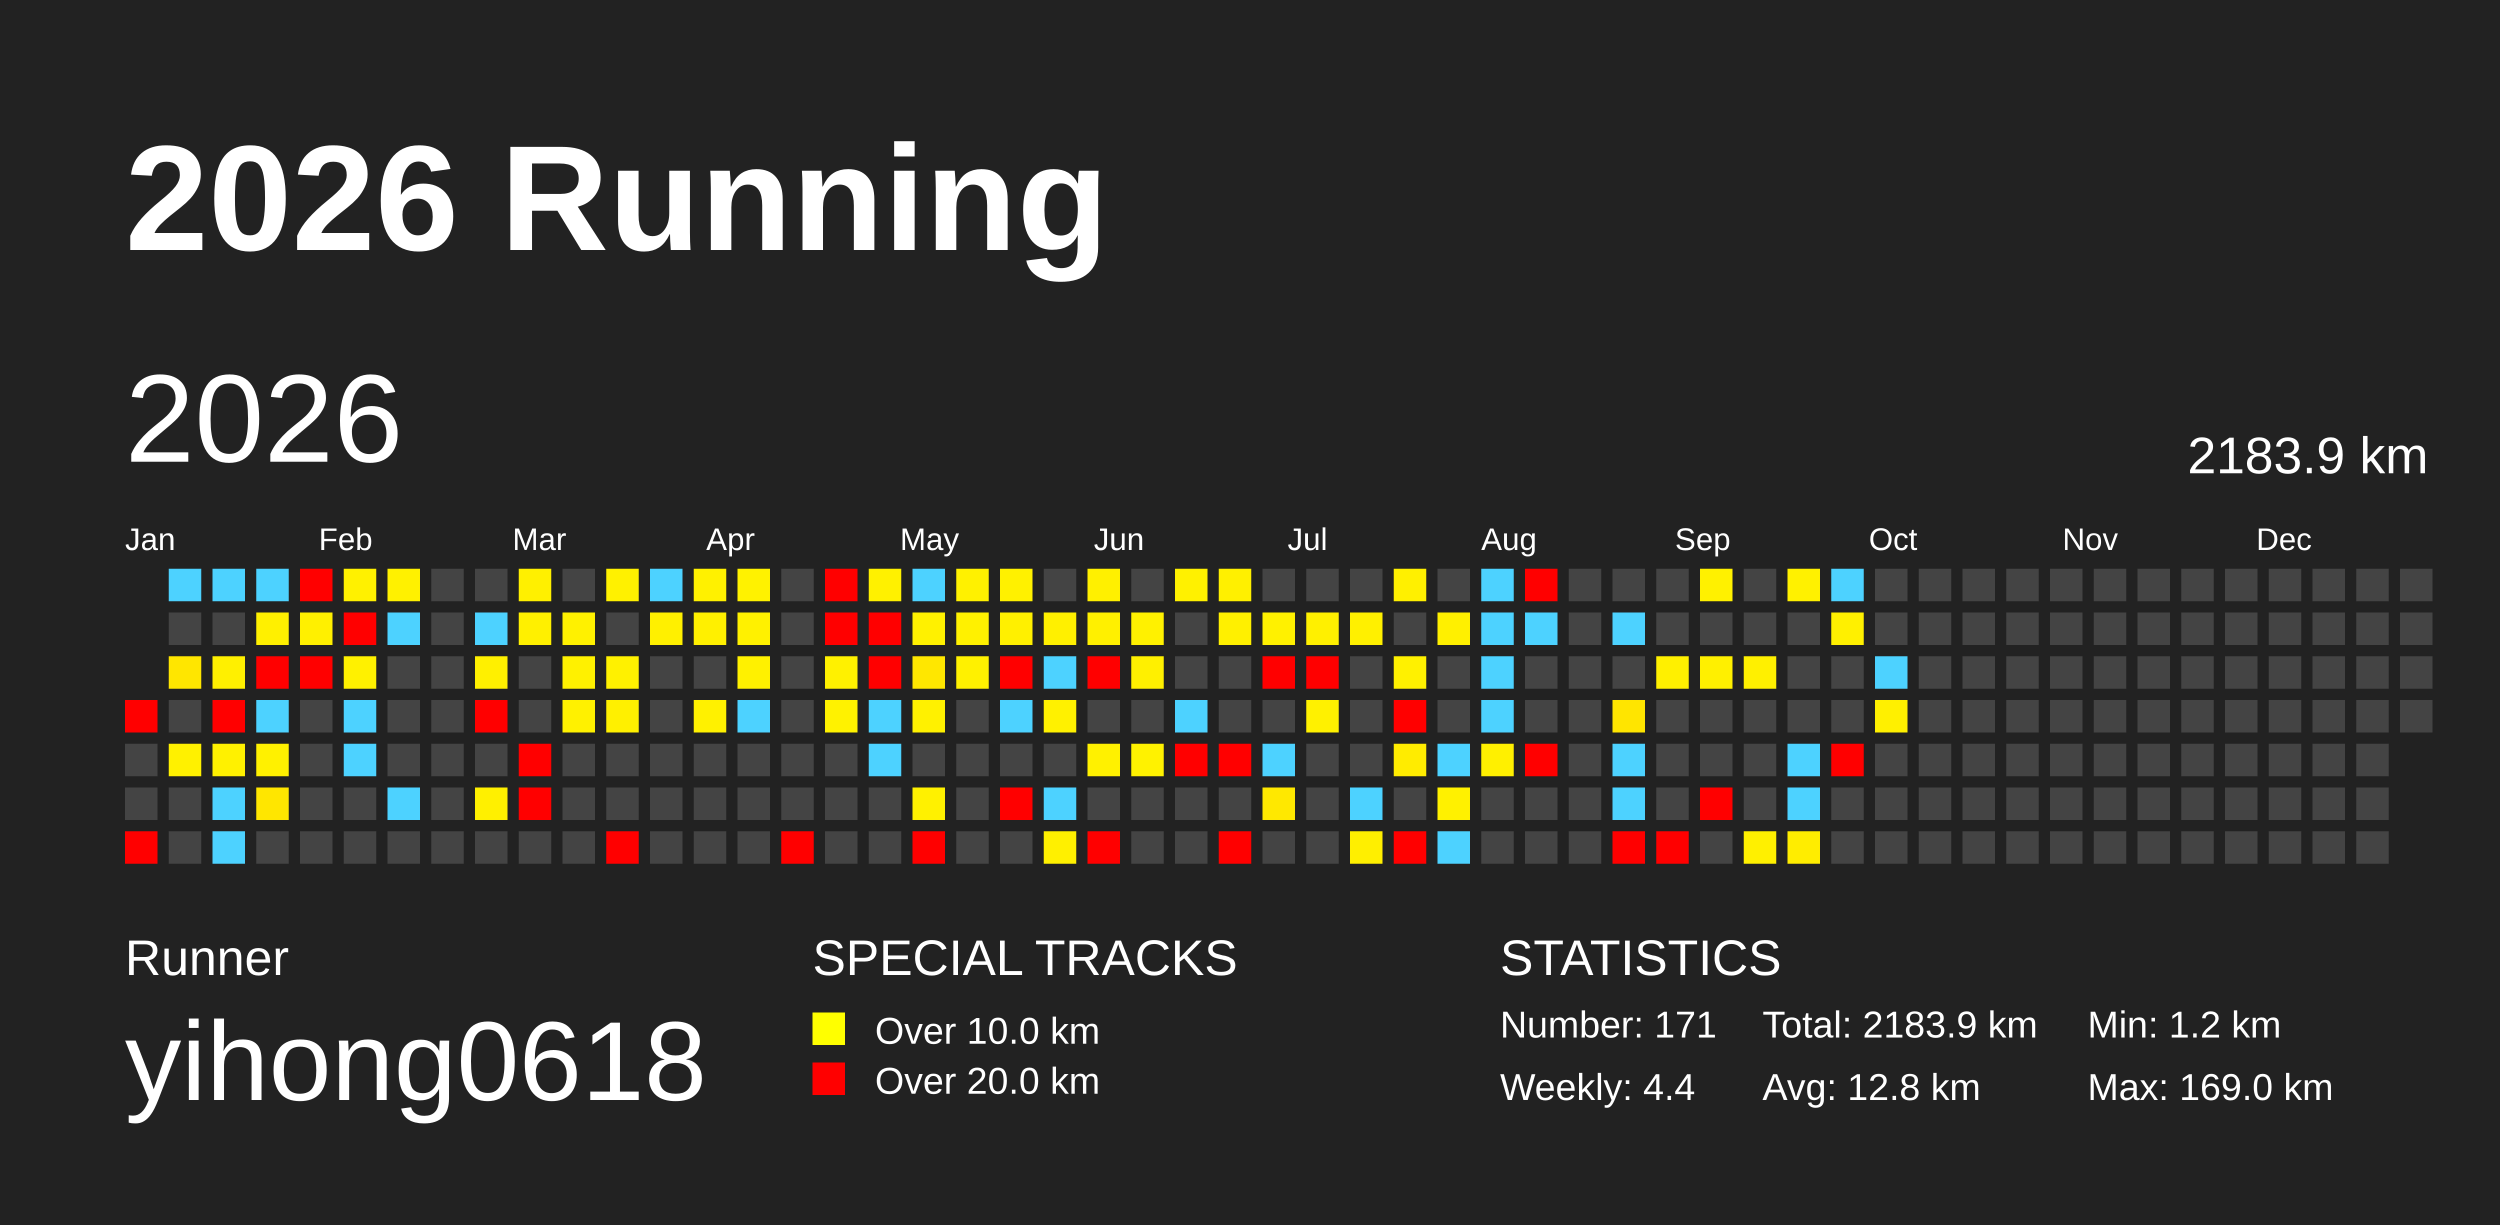
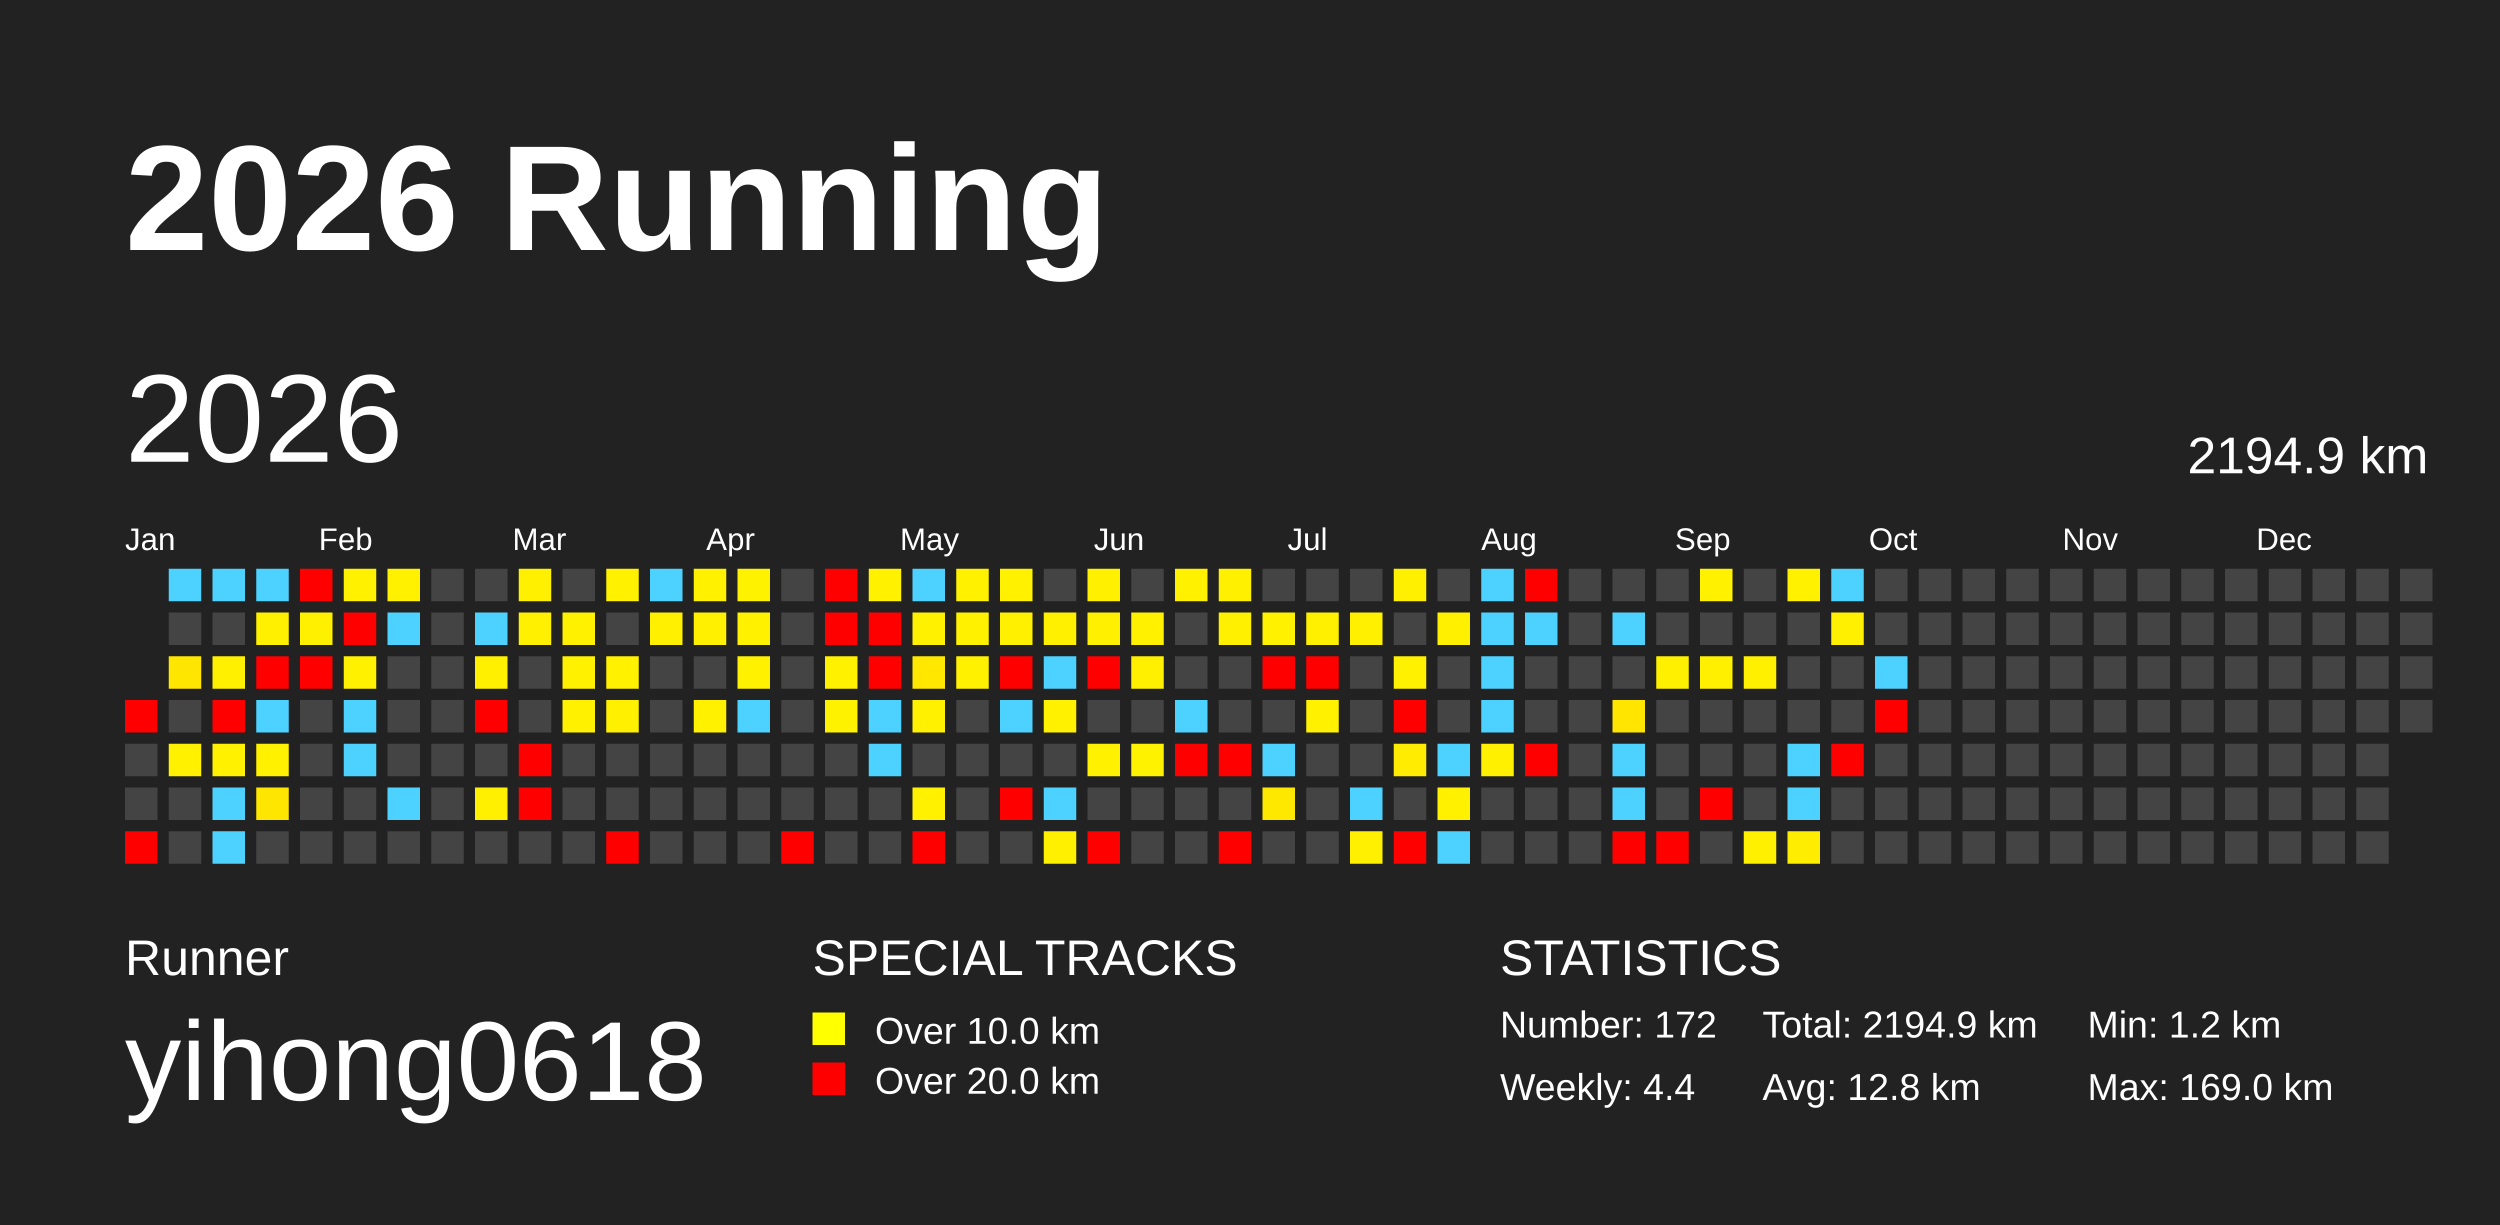
<svg xmlns="http://www.w3.org/2000/svg" baseProfile="full" height="98mm" version="1.1" viewBox="0,0,200,98" width="200mm">
  <defs />
  <rect fill="#222222" height="98" width="200" x="0" y="0" />
  <text fill="#FFFFFF" style="font-size:12px; font-family:Arial; font-weight:bold;" x="10" y="20">2026 Running</text>
  <text fill="#FFFFFF" style="font-size:4px; font-family:Arial" x="10" y="78">Runner</text>
  <text fill="#FFFFFF" style="font-size:9px; font-family:Arial" x="10" y="88">yihong0618</text>
  <text fill="#FFFFFF" style="font-size:4px; font-family:Arial" x="65" y="78">SPECIAL TRACKS</text>
  <rect fill="yellow" height="2.6" width="2.6" x="65" y="81" />
  <text fill="#FFFFFF" style="font-size:3px; font-family:Arial" x="70" y="83.5">Over 10.0 km</text>
  <rect fill="red" height="2.6" width="2.6" x="65" y="85" />
  <text fill="#FFFFFF" style="font-size:3px; font-family:Arial" x="70" y="87.5">Over 20.0 km</text>
  <text fill="#FFFFFF" style="font-size:4px; font-family:Arial" x="120" y="78">STATISTICS</text>
-   <text fill="#FFFFFF" style="font-size:3px; font-family:Arial" x="120" y="83">Number: 171</text>
+   <text fill="#FFFFFF" style="font-size:3px; font-family:Arial" x="120" y="83">Number: 172</text>
  <text fill="#FFFFFF" style="font-size:3px; font-family:Arial" x="120" y="88">Weekly: 4.4</text>
-   <text fill="#FFFFFF" style="font-size:3px; font-family:Arial" x="141" y="83">Total: 2183.9 km</text>
+   <text fill="#FFFFFF" style="font-size:3px; font-family:Arial" x="141" y="83">Total: 2194.9 km</text>
  <text fill="#FFFFFF" style="font-size:3px; font-family:Arial" x="141" y="88">Avg: 12.8 km</text>
  <text fill="#FFFFFF" style="font-size:3px; font-family:Arial" x="167" y="83">Min: 1.2 km</text>
  <text fill="#FFFFFF" style="font-size:3px; font-family:Arial" x="167" y="88">Max: 169.0 km</text>
  <text dominant-baseline="hanging" fill="#FFFFFF" style="font-size:10.0px; font-family:Arial;" x="10" y="30">2026</text>
-   <text dominant-baseline="hanging" fill="#FFFFFF" style="font-size:4.125px; font-family:Arial;" x="175" y="35">2183.9 km</text>
+   <text dominant-baseline="hanging" fill="#FFFFFF" style="font-size:4.125px; font-family:Arial;" x="175" y="35">2194.9 km</text>
  <text fill="#FFFFFF" style="font-size:2.5px; font-family:Arial" x="10.0" y="44">Jan</text>
  <text fill="#FFFFFF" style="font-size:2.5px; font-family:Arial" x="25.5" y="44">Feb</text>
  <text fill="#FFFFFF" style="font-size:2.5px; font-family:Arial" x="41.0" y="44">Mar</text>
  <text fill="#FFFFFF" style="font-size:2.5px; font-family:Arial" x="56.5" y="44">Apr</text>
  <text fill="#FFFFFF" style="font-size:2.5px; font-family:Arial" x="72.0" y="44">May</text>
  <text fill="#FFFFFF" style="font-size:2.5px; font-family:Arial" x="87.5" y="44">Jun</text>
  <text fill="#FFFFFF" style="font-size:2.5px; font-family:Arial" x="103.0" y="44">Jul</text>
  <text fill="#FFFFFF" style="font-size:2.5px; font-family:Arial" x="118.5" y="44">Aug</text>
  <text fill="#FFFFFF" style="font-size:2.5px; font-family:Arial" x="134.0" y="44">Sep</text>
  <text fill="#FFFFFF" style="font-size:2.5px; font-family:Arial" x="149.5" y="44">Oct</text>
  <text fill="#FFFFFF" style="font-size:2.5px; font-family:Arial" x="165.0" y="44">Nov</text>
  <text fill="#FFFFFF" style="font-size:2.5px; font-family:Arial" x="180.5" y="44">Dec</text>
  <rect fill="red" height="2.6" width="2.6" x="10.0" y="56.0" />
  <rect fill="#444444" height="2.6" width="2.6" x="10.0" y="59.5" />
  <rect fill="#444444" height="2.6" width="2.6" x="10.0" y="63.0" />
  <rect fill="red" height="2.6" width="2.6" x="10.0" y="66.5" />
  <rect fill="#4dd2ff" height="2.6" width="2.6" x="13.5" y="45.5" />
  <rect fill="#444444" height="2.6" width="2.6" x="13.5" y="49.0" />
  <rect fill="#ffe600" height="2.6" width="2.6" x="13.5" y="52.5" />
  <rect fill="#444444" height="2.6" width="2.6" x="13.5" y="56.0" />
  <rect fill="#fff100" height="2.6" width="2.6" x="13.5" y="59.5" />
  <rect fill="#444444" height="2.6" width="2.6" x="13.5" y="63.0" />
  <rect fill="#444444" height="2.6" width="2.6" x="13.5" y="66.5" />
  <rect fill="#4dd2ff" height="2.6" width="2.6" x="17.0" y="45.5" />
  <rect fill="#444444" height="2.6" width="2.6" x="17.0" y="49.0" />
  <rect fill="#fff000" height="2.6" width="2.6" x="17.0" y="52.5" />
  <rect fill="red" height="2.6" width="2.6" x="17.0" y="56.0" />
  <rect fill="#fff100" height="2.6" width="2.6" x="17.0" y="59.5" />
  <rect fill="#4dd2ff" height="2.6" width="2.6" x="17.0" y="63.0" />
  <rect fill="#4dd2ff" height="2.6" width="2.6" x="17.0" y="66.5" />
  <rect fill="#4dd2ff" height="2.6" width="2.6" x="20.5" y="45.5" />
  <rect fill="#fff000" height="2.6" width="2.6" x="20.5" y="49.0" />
  <rect fill="red" height="2.6" width="2.6" x="20.5" y="52.5" />
  <rect fill="#4dd2ff" height="2.6" width="2.6" x="20.5" y="56.0" />
  <rect fill="#fff100" height="2.6" width="2.6" x="20.5" y="59.5" />
  <rect fill="#ffe600" height="2.6" width="2.6" x="20.5" y="63.0" />
  <rect fill="#444444" height="2.6" width="2.6" x="20.5" y="66.5" />
  <rect fill="red" height="2.6" width="2.6" x="24.0" y="45.5" />
  <rect fill="#fff000" height="2.6" width="2.6" x="24.0" y="49.0" />
  <rect fill="red" height="2.6" width="2.6" x="24.0" y="52.5" />
  <rect fill="#444444" height="2.6" width="2.6" x="24.0" y="56.0" />
  <rect fill="#444444" height="2.6" width="2.6" x="24.0" y="59.5" />
  <rect fill="#444444" height="2.6" width="2.6" x="24.0" y="63.0" />
  <rect fill="#444444" height="2.6" width="2.6" x="24.0" y="66.5" />
  <rect fill="#fff100" height="2.6" width="2.6" x="27.5" y="45.5" />
  <rect fill="red" height="2.6" width="2.6" x="27.5" y="49.0" />
  <rect fill="#fff100" height="2.6" width="2.6" x="27.5" y="52.5" />
  <rect fill="#4dd2ff" height="2.6" width="2.6" x="27.5" y="56.0" />
  <rect fill="#4dd2ff" height="2.6" width="2.6" x="27.5" y="59.5" />
  <rect fill="#444444" height="2.6" width="2.6" x="27.5" y="63.0" />
  <rect fill="#444444" height="2.6" width="2.6" x="27.5" y="66.5" />
  <rect fill="#fff100" height="2.6" width="2.6" x="31.0" y="45.5" />
  <rect fill="#4dd2ff" height="2.6" width="2.6" x="31.0" y="49.0" />
  <rect fill="#444444" height="2.6" width="2.6" x="31.0" y="52.5" />
  <rect fill="#444444" height="2.6" width="2.6" x="31.0" y="56.0" />
  <rect fill="#444444" height="2.6" width="2.6" x="31.0" y="59.5" />
  <rect fill="#4dd2ff" height="2.6" width="2.6" x="31.0" y="63.0" />
  <rect fill="#444444" height="2.6" width="2.6" x="31.0" y="66.5" />
  <rect fill="#444444" height="2.6" width="2.6" x="34.5" y="45.5" />
  <rect fill="#444444" height="2.6" width="2.6" x="34.5" y="49.0" />
  <rect fill="#444444" height="2.6" width="2.6" x="34.5" y="52.5" />
  <rect fill="#444444" height="2.6" width="2.6" x="34.5" y="56.0" />
  <rect fill="#444444" height="2.6" width="2.6" x="34.5" y="59.5" />
  <rect fill="#444444" height="2.6" width="2.6" x="34.5" y="63.0" />
  <rect fill="#444444" height="2.6" width="2.6" x="34.5" y="66.5" />
  <rect fill="#444444" height="2.6" width="2.6" x="38.0" y="45.5" />
  <rect fill="#4dd2ff" height="2.6" width="2.6" x="38.0" y="49.0" />
  <rect fill="#fff000" height="2.6" width="2.6" x="38.0" y="52.5" />
  <rect fill="red" height="2.6" width="2.6" x="38.0" y="56.0" />
  <rect fill="#444444" height="2.6" width="2.6" x="38.0" y="59.5" />
  <rect fill="#fff000" height="2.6" width="2.6" x="38.0" y="63.0" />
  <rect fill="#444444" height="2.6" width="2.6" x="38.0" y="66.5" />
  <rect fill="#fff000" height="2.6" width="2.6" x="41.5" y="45.5" />
  <rect fill="#fff000" height="2.6" width="2.6" x="41.5" y="49.0" />
  <rect fill="#444444" height="2.6" width="2.6" x="41.5" y="52.5" />
  <rect fill="#444444" height="2.6" width="2.6" x="41.5" y="56.0" />
  <rect fill="red" height="2.6" width="2.6" x="41.5" y="59.5" />
  <rect fill="red" height="2.6" width="2.6" x="41.5" y="63.0" />
  <rect fill="#444444" height="2.6" width="2.6" x="41.5" y="66.5" />
  <rect fill="#444444" height="2.6" width="2.6" x="45.0" y="45.5" />
  <rect fill="#fff100" height="2.6" width="2.6" x="45.0" y="49.0" />
  <rect fill="#fff100" height="2.6" width="2.6" x="45.0" y="52.5" />
  <rect fill="#fff100" height="2.6" width="2.6" x="45.0" y="56.0" />
  <rect fill="#444444" height="2.6" width="2.6" x="45.0" y="59.5" />
  <rect fill="#444444" height="2.6" width="2.6" x="45.0" y="63.0" />
  <rect fill="#444444" height="2.6" width="2.6" x="45.0" y="66.5" />
  <rect fill="#fff100" height="2.6" width="2.6" x="48.5" y="45.5" />
  <rect fill="#444444" height="2.6" width="2.6" x="48.5" y="49.0" />
  <rect fill="#fff100" height="2.6" width="2.6" x="48.5" y="52.5" />
  <rect fill="#fff000" height="2.6" width="2.6" x="48.5" y="56.0" />
  <rect fill="#444444" height="2.6" width="2.6" x="48.5" y="59.5" />
  <rect fill="#444444" height="2.6" width="2.6" x="48.5" y="63.0" />
  <rect fill="red" height="2.6" width="2.6" x="48.5" y="66.5" />
  <rect fill="#4dd2ff" height="2.6" width="2.6" x="52.0" y="45.5" />
  <rect fill="#fff000" height="2.6" width="2.6" x="52.0" y="49.0" />
  <rect fill="#444444" height="2.6" width="2.6" x="52.0" y="52.5" />
  <rect fill="#444444" height="2.6" width="2.6" x="52.0" y="56.0" />
  <rect fill="#444444" height="2.6" width="2.6" x="52.0" y="59.5" />
  <rect fill="#444444" height="2.6" width="2.6" x="52.0" y="63.0" />
  <rect fill="#444444" height="2.6" width="2.6" x="52.0" y="66.5" />
  <rect fill="#fff100" height="2.6" width="2.6" x="55.5" y="45.5" />
  <rect fill="#fff000" height="2.6" width="2.6" x="55.5" y="49.0" />
  <rect fill="#444444" height="2.6" width="2.6" x="55.5" y="52.5" />
  <rect fill="#fff100" height="2.6" width="2.6" x="55.5" y="56.0" />
  <rect fill="#444444" height="2.6" width="2.6" x="55.5" y="59.5" />
  <rect fill="#444444" height="2.6" width="2.6" x="55.5" y="63.0" />
  <rect fill="#444444" height="2.6" width="2.6" x="55.5" y="66.5" />
  <rect fill="#fff200" height="2.6" width="2.6" x="59.0" y="45.5" />
  <rect fill="#fff100" height="2.6" width="2.6" x="59.0" y="49.0" />
  <rect fill="#fff100" height="2.6" width="2.6" x="59.0" y="52.5" />
  <rect fill="#4dd2ff" height="2.6" width="2.6" x="59.0" y="56.0" />
  <rect fill="#444444" height="2.6" width="2.6" x="59.0" y="59.5" />
  <rect fill="#444444" height="2.6" width="2.6" x="59.0" y="63.0" />
  <rect fill="#444444" height="2.6" width="2.6" x="59.0" y="66.5" />
  <rect fill="#444444" height="2.6" width="2.6" x="62.5" y="45.5" />
  <rect fill="#444444" height="2.6" width="2.6" x="62.5" y="49.0" />
  <rect fill="#444444" height="2.6" width="2.6" x="62.5" y="52.5" />
  <rect fill="#444444" height="2.6" width="2.6" x="62.5" y="56.0" />
  <rect fill="#444444" height="2.6" width="2.6" x="62.5" y="59.5" />
  <rect fill="#444444" height="2.6" width="2.6" x="62.5" y="63.0" />
  <rect fill="red" height="2.6" width="2.6" x="62.5" y="66.5" />
  <rect fill="red" height="2.6" width="2.6" x="66.0" y="45.5" />
  <rect fill="red" height="2.6" width="2.6" x="66.0" y="49.0" />
  <rect fill="#fff100" height="2.6" width="2.6" x="66.0" y="52.5" />
  <rect fill="#fff200" height="2.6" width="2.6" x="66.0" y="56.0" />
  <rect fill="#444444" height="2.6" width="2.6" x="66.0" y="59.5" />
  <rect fill="#444444" height="2.6" width="2.6" x="66.0" y="63.0" />
  <rect fill="#444444" height="2.6" width="2.6" x="66.0" y="66.5" />
  <rect fill="#fff100" height="2.6" width="2.6" x="69.5" y="45.5" />
  <rect fill="red" height="2.6" width="2.6" x="69.5" y="49.0" />
  <rect fill="red" height="2.6" width="2.6" x="69.5" y="52.5" />
  <rect fill="#4dd2ff" height="2.6" width="2.6" x="69.5" y="56.0" />
  <rect fill="#4dd2ff" height="2.6" width="2.6" x="69.5" y="59.5" />
  <rect fill="#444444" height="2.6" width="2.6" x="69.5" y="63.0" />
  <rect fill="#444444" height="2.6" width="2.6" x="69.5" y="66.5" />
  <rect fill="#4dd2ff" height="2.6" width="2.6" x="73.0" y="45.5" />
  <rect fill="#fff100" height="2.6" width="2.6" x="73.0" y="49.0" />
  <rect fill="#ffe700" height="2.6" width="2.6" x="73.0" y="52.5" />
  <rect fill="#fff100" height="2.6" width="2.6" x="73.0" y="56.0" />
  <rect fill="#444444" height="2.6" width="2.6" x="73.0" y="59.5" />
  <rect fill="#fff100" height="2.6" width="2.6" x="73.0" y="63.0" />
  <rect fill="red" height="2.6" width="2.6" x="73.0" y="66.5" />
  <rect fill="#fff100" height="2.6" width="2.6" x="76.5" y="45.5" />
  <rect fill="#fff100" height="2.6" width="2.6" x="76.5" y="49.0" />
  <rect fill="#fff100" height="2.6" width="2.6" x="76.5" y="52.5" />
  <rect fill="#444444" height="2.6" width="2.6" x="76.5" y="56.0" />
  <rect fill="#444444" height="2.6" width="2.6" x="76.5" y="59.5" />
  <rect fill="#444444" height="2.6" width="2.6" x="76.5" y="63.0" />
  <rect fill="#444444" height="2.6" width="2.6" x="76.5" y="66.5" />
  <rect fill="#fff100" height="2.6" width="2.6" x="80.0" y="45.5" />
  <rect fill="#fff000" height="2.6" width="2.6" x="80.0" y="49.0" />
  <rect fill="red" height="2.6" width="2.6" x="80.0" y="52.5" />
  <rect fill="#4dd2ff" height="2.6" width="2.6" x="80.0" y="56.0" />
  <rect fill="#444444" height="2.6" width="2.6" x="80.0" y="59.5" />
  <rect fill="red" height="2.6" width="2.6" x="80.0" y="63.0" />
  <rect fill="#444444" height="2.6" width="2.6" x="80.0" y="66.5" />
  <rect fill="#444444" height="2.6" width="2.6" x="83.5" y="45.5" />
  <rect fill="#fff000" height="2.6" width="2.6" x="83.5" y="49.0" />
  <rect fill="#4dd2ff" height="2.6" width="2.6" x="83.5" y="52.5" />
  <rect fill="#fff100" height="2.6" width="2.6" x="83.5" y="56.0" />
  <rect fill="#444444" height="2.6" width="2.6" x="83.5" y="59.5" />
  <rect fill="#4dd2ff" height="2.6" width="2.6" x="83.5" y="63.0" />
  <rect fill="#fff000" height="2.6" width="2.6" x="83.5" y="66.5" />
  <rect fill="#fff000" height="2.6" width="2.6" x="87.0" y="45.5" />
  <rect fill="#fff000" height="2.6" width="2.6" x="87.0" y="49.0" />
  <rect fill="red" height="2.6" width="2.6" x="87.0" y="52.5" />
  <rect fill="#444444" height="2.6" width="2.6" x="87.0" y="56.0" />
  <rect fill="#fff100" height="2.6" width="2.6" x="87.0" y="59.5" />
  <rect fill="#444444" height="2.6" width="2.6" x="87.0" y="63.0" />
  <rect fill="red" height="2.6" width="2.6" x="87.0" y="66.5" />
  <rect fill="#444444" height="2.6" width="2.6" x="90.5" y="45.5" />
  <rect fill="#fff100" height="2.6" width="2.6" x="90.5" y="49.0" />
  <rect fill="#fff000" height="2.6" width="2.6" x="90.5" y="52.5" />
  <rect fill="#444444" height="2.6" width="2.6" x="90.5" y="56.0" />
  <rect fill="#fff200" height="2.6" width="2.6" x="90.5" y="59.5" />
  <rect fill="#444444" height="2.6" width="2.6" x="90.5" y="63.0" />
  <rect fill="#444444" height="2.6" width="2.6" x="90.5" y="66.5" />
  <rect fill="#fff100" height="2.6" width="2.6" x="94.0" y="45.5" />
  <rect fill="#444444" height="2.6" width="2.6" x="94.0" y="49.0" />
  <rect fill="#444444" height="2.6" width="2.6" x="94.0" y="52.5" />
  <rect fill="#4dd2ff" height="2.6" width="2.6" x="94.0" y="56.0" />
  <rect fill="red" height="2.6" width="2.6" x="94.0" y="59.5" />
  <rect fill="#444444" height="2.6" width="2.6" x="94.0" y="63.0" />
  <rect fill="#444444" height="2.6" width="2.6" x="94.0" y="66.5" />
  <rect fill="#fff000" height="2.6" width="2.6" x="97.5" y="45.5" />
  <rect fill="#fff000" height="2.6" width="2.6" x="97.5" y="49.0" />
  <rect fill="#444444" height="2.6" width="2.6" x="97.5" y="52.5" />
  <rect fill="#444444" height="2.6" width="2.6" x="97.5" y="56.0" />
  <rect fill="red" height="2.6" width="2.6" x="97.5" y="59.5" />
  <rect fill="#444444" height="2.6" width="2.6" x="97.5" y="63.0" />
  <rect fill="red" height="2.6" width="2.6" x="97.5" y="66.5" />
  <rect fill="#444444" height="2.6" width="2.6" x="101.0" y="45.5" />
  <rect fill="#fff100" height="2.6" width="2.6" x="101.0" y="49.0" />
  <rect fill="red" height="2.6" width="2.6" x="101.0" y="52.5" />
  <rect fill="#444444" height="2.6" width="2.6" x="101.0" y="56.0" />
  <rect fill="#4dd2ff" height="2.6" width="2.6" x="101.0" y="59.5" />
  <rect fill="#ffe800" height="2.6" width="2.6" x="101.0" y="63.0" />
  <rect fill="#444444" height="2.6" width="2.6" x="101.0" y="66.5" />
  <rect fill="#444444" height="2.6" width="2.6" x="104.5" y="45.5" />
  <rect fill="#fff000" height="2.6" width="2.6" x="104.5" y="49.0" />
  <rect fill="red" height="2.6" width="2.6" x="104.5" y="52.5" />
  <rect fill="#fff100" height="2.6" width="2.6" x="104.5" y="56.0" />
  <rect fill="#444444" height="2.6" width="2.6" x="104.5" y="59.5" />
  <rect fill="#444444" height="2.6" width="2.6" x="104.5" y="63.0" />
  <rect fill="#444444" height="2.6" width="2.6" x="104.5" y="66.5" />
  <rect fill="#444444" height="2.6" width="2.6" x="108.0" y="45.5" />
  <rect fill="#fff000" height="2.6" width="2.6" x="108.0" y="49.0" />
  <rect fill="#444444" height="2.6" width="2.6" x="108.0" y="52.5" />
  <rect fill="#444444" height="2.6" width="2.6" x="108.0" y="56.0" />
  <rect fill="#444444" height="2.6" width="2.6" x="108.0" y="59.5" />
  <rect fill="#4dd2ff" height="2.6" width="2.6" x="108.0" y="63.0" />
  <rect fill="#ffef00" height="2.6" width="2.6" x="108.0" y="66.5" />
  <rect fill="#fff000" height="2.6" width="2.6" x="111.5" y="45.5" />
  <rect fill="#444444" height="2.6" width="2.6" x="111.5" y="49.0" />
  <rect fill="#fff100" height="2.6" width="2.6" x="111.5" y="52.5" />
  <rect fill="red" height="2.6" width="2.6" x="111.5" y="56.0" />
  <rect fill="#ffec00" height="2.6" width="2.6" x="111.5" y="59.5" />
  <rect fill="#444444" height="2.6" width="2.6" x="111.5" y="63.0" />
  <rect fill="red" height="2.6" width="2.6" x="111.5" y="66.5" />
  <rect fill="#444444" height="2.6" width="2.6" x="115.0" y="45.5" />
  <rect fill="#fff000" height="2.6" width="2.6" x="115.0" y="49.0" />
  <rect fill="#444444" height="2.6" width="2.6" x="115.0" y="52.5" />
  <rect fill="#444444" height="2.6" width="2.6" x="115.0" y="56.0" />
  <rect fill="#4dd2ff" height="2.6" width="2.6" x="115.0" y="59.5" />
  <rect fill="#fff100" height="2.6" width="2.6" x="115.0" y="63.0" />
  <rect fill="#4dd2ff" height="2.6" width="2.6" x="115.0" y="66.5" />
  <rect fill="#4dd2ff" height="2.6" width="2.6" x="118.5" y="45.5" />
  <rect fill="#4dd2ff" height="2.6" width="2.6" x="118.5" y="49.0" />
  <rect fill="#4dd2ff" height="2.6" width="2.6" x="118.5" y="52.5" />
  <rect fill="#4dd2ff" height="2.6" width="2.6" x="118.5" y="56.0" />
  <rect fill="#fff000" height="2.6" width="2.6" x="118.5" y="59.5" />
  <rect fill="#444444" height="2.6" width="2.6" x="118.5" y="63.0" />
  <rect fill="#444444" height="2.6" width="2.6" x="118.5" y="66.5" />
  <rect fill="red" height="2.6" width="2.6" x="122.0" y="45.5" />
  <rect fill="#4dd2ff" height="2.6" width="2.6" x="122.0" y="49.0" />
  <rect fill="#444444" height="2.6" width="2.6" x="122.0" y="52.5" />
  <rect fill="#444444" height="2.6" width="2.6" x="122.0" y="56.0" />
  <rect fill="red" height="2.6" width="2.6" x="122.0" y="59.5" />
  <rect fill="#444444" height="2.6" width="2.6" x="122.0" y="63.0" />
  <rect fill="#444444" height="2.6" width="2.6" x="122.0" y="66.5" />
  <rect fill="#444444" height="2.6" width="2.6" x="125.5" y="45.5" />
  <rect fill="#444444" height="2.6" width="2.6" x="125.5" y="49.0" />
  <rect fill="#444444" height="2.6" width="2.6" x="125.5" y="52.5" />
  <rect fill="#444444" height="2.6" width="2.6" x="125.5" y="56.0" />
  <rect fill="#444444" height="2.6" width="2.6" x="125.5" y="59.5" />
  <rect fill="#444444" height="2.6" width="2.6" x="125.5" y="63.0" />
  <rect fill="#444444" height="2.6" width="2.6" x="125.5" y="66.5" />
  <rect fill="#444444" height="2.6" width="2.6" x="129.0" y="45.5" />
  <rect fill="#4dd2ff" height="2.6" width="2.6" x="129.0" y="49.0" />
  <rect fill="#444444" height="2.6" width="2.6" x="129.0" y="52.5" />
  <rect fill="#ffe500" height="2.6" width="2.6" x="129.0" y="56.0" />
  <rect fill="#4dd2ff" height="2.6" width="2.6" x="129.0" y="59.5" />
  <rect fill="#4dd2ff" height="2.6" width="2.6" x="129.0" y="63.0" />
  <rect fill="red" height="2.6" width="2.6" x="129.0" y="66.5" />
  <rect fill="#444444" height="2.6" width="2.6" x="132.5" y="45.5" />
  <rect fill="#444444" height="2.6" width="2.6" x="132.5" y="49.0" />
  <rect fill="#fff000" height="2.6" width="2.6" x="132.5" y="52.5" />
  <rect fill="#444444" height="2.6" width="2.6" x="132.5" y="56.0" />
  <rect fill="#444444" height="2.6" width="2.6" x="132.5" y="59.5" />
  <rect fill="#444444" height="2.6" width="2.6" x="132.5" y="63.0" />
  <rect fill="red" height="2.6" width="2.6" x="132.5" y="66.5" />
  <rect fill="#fff100" height="2.6" width="2.6" x="136.0" y="45.5" />
  <rect fill="#444444" height="2.6" width="2.6" x="136.0" y="49.0" />
  <rect fill="#fff000" height="2.6" width="2.6" x="136.0" y="52.5" />
  <rect fill="#444444" height="2.6" width="2.6" x="136.0" y="56.0" />
  <rect fill="#444444" height="2.6" width="2.6" x="136.0" y="59.5" />
  <rect fill="red" height="2.6" width="2.6" x="136.0" y="63.0" />
  <rect fill="#444444" height="2.6" width="2.6" x="136.0" y="66.5" />
  <rect fill="#444444" height="2.6" width="2.6" x="139.5" y="45.5" />
  <rect fill="#444444" height="2.6" width="2.6" x="139.5" y="49.0" />
  <rect fill="#fff000" height="2.6" width="2.6" x="139.5" y="52.5" />
  <rect fill="#444444" height="2.6" width="2.6" x="139.5" y="56.0" />
  <rect fill="#444444" height="2.6" width="2.6" x="139.5" y="59.5" />
  <rect fill="#444444" height="2.6" width="2.6" x="139.5" y="63.0" />
  <rect fill="#fff000" height="2.6" width="2.6" x="139.5" y="66.5" />
  <rect fill="#fff100" height="2.6" width="2.6" x="143.0" y="45.5" />
  <rect fill="#444444" height="2.6" width="2.6" x="143.0" y="49.0" />
  <rect fill="#444444" height="2.6" width="2.6" x="143.0" y="52.5" />
  <rect fill="#444444" height="2.6" width="2.6" x="143.0" y="56.0" />
  <rect fill="#4dd2ff" height="2.6" width="2.6" x="143.0" y="59.5" />
  <rect fill="#4dd2ff" height="2.6" width="2.6" x="143.0" y="63.0" />
  <rect fill="#ffed00" height="2.6" width="2.6" x="143.0" y="66.5" />
  <rect fill="#4dd2ff" height="2.6" width="2.6" x="146.5" y="45.5" />
  <rect fill="#fff000" height="2.6" width="2.6" x="146.5" y="49.0" />
  <rect fill="#444444" height="2.6" width="2.6" x="146.5" y="52.5" />
  <rect fill="#444444" height="2.6" width="2.6" x="146.5" y="56.0" />
  <rect fill="red" height="2.6" width="2.6" x="146.5" y="59.5" />
  <rect fill="#444444" height="2.6" width="2.6" x="146.5" y="63.0" />
  <rect fill="#444444" height="2.6" width="2.6" x="146.5" y="66.5" />
  <rect fill="#444444" height="2.6" width="2.6" x="150.0" y="45.5" />
  <rect fill="#444444" height="2.6" width="2.6" x="150.0" y="49.0" />
  <rect fill="#4dd2ff" height="2.6" width="2.6" x="150.0" y="52.5" />
-   <rect fill="#fff000" height="2.6" width="2.6" x="150.0" y="56.0" />
+   <rect fill="red" height="2.6" width="2.6" x="150.0" y="56.0" />
  <rect fill="#444444" height="2.6" width="2.6" x="150.0" y="59.5" />
  <rect fill="#444444" height="2.6" width="2.6" x="150.0" y="63.0" />
  <rect fill="#444444" height="2.6" width="2.6" x="150.0" y="66.5" />
  <rect fill="#444444" height="2.6" width="2.6" x="153.5" y="45.5" />
  <rect fill="#444444" height="2.6" width="2.6" x="153.5" y="49.0" />
  <rect fill="#444444" height="2.6" width="2.6" x="153.5" y="52.5" />
  <rect fill="#444444" height="2.6" width="2.6" x="153.5" y="56.0" />
  <rect fill="#444444" height="2.6" width="2.6" x="153.5" y="59.5" />
  <rect fill="#444444" height="2.6" width="2.6" x="153.5" y="63.0" />
  <rect fill="#444444" height="2.6" width="2.6" x="153.5" y="66.5" />
  <rect fill="#444444" height="2.6" width="2.6" x="157.0" y="45.5" />
  <rect fill="#444444" height="2.6" width="2.6" x="157.0" y="49.0" />
  <rect fill="#444444" height="2.6" width="2.6" x="157.0" y="52.5" />
  <rect fill="#444444" height="2.6" width="2.6" x="157.0" y="56.0" />
  <rect fill="#444444" height="2.6" width="2.6" x="157.0" y="59.5" />
  <rect fill="#444444" height="2.6" width="2.6" x="157.0" y="63.0" />
  <rect fill="#444444" height="2.6" width="2.6" x="157.0" y="66.5" />
  <rect fill="#444444" height="2.6" width="2.6" x="160.5" y="45.5" />
  <rect fill="#444444" height="2.6" width="2.6" x="160.5" y="49.0" />
  <rect fill="#444444" height="2.6" width="2.6" x="160.5" y="52.5" />
  <rect fill="#444444" height="2.6" width="2.6" x="160.5" y="56.0" />
  <rect fill="#444444" height="2.6" width="2.6" x="160.5" y="59.5" />
  <rect fill="#444444" height="2.6" width="2.6" x="160.5" y="63.0" />
  <rect fill="#444444" height="2.6" width="2.6" x="160.5" y="66.5" />
  <rect fill="#444444" height="2.6" width="2.6" x="164.0" y="45.5" />
  <rect fill="#444444" height="2.6" width="2.6" x="164.0" y="49.0" />
  <rect fill="#444444" height="2.6" width="2.6" x="164.0" y="52.5" />
  <rect fill="#444444" height="2.6" width="2.6" x="164.0" y="56.0" />
  <rect fill="#444444" height="2.6" width="2.6" x="164.0" y="59.5" />
  <rect fill="#444444" height="2.6" width="2.6" x="164.0" y="63.0" />
  <rect fill="#444444" height="2.6" width="2.6" x="164.0" y="66.5" />
  <rect fill="#444444" height="2.6" width="2.6" x="167.5" y="45.5" />
  <rect fill="#444444" height="2.6" width="2.6" x="167.5" y="49.0" />
  <rect fill="#444444" height="2.6" width="2.6" x="167.5" y="52.5" />
  <rect fill="#444444" height="2.6" width="2.6" x="167.5" y="56.0" />
  <rect fill="#444444" height="2.6" width="2.6" x="167.5" y="59.5" />
  <rect fill="#444444" height="2.6" width="2.6" x="167.5" y="63.0" />
  <rect fill="#444444" height="2.6" width="2.6" x="167.5" y="66.5" />
  <rect fill="#444444" height="2.6" width="2.6" x="171.0" y="45.5" />
  <rect fill="#444444" height="2.6" width="2.6" x="171.0" y="49.0" />
  <rect fill="#444444" height="2.6" width="2.6" x="171.0" y="52.5" />
  <rect fill="#444444" height="2.6" width="2.6" x="171.0" y="56.0" />
  <rect fill="#444444" height="2.6" width="2.6" x="171.0" y="59.5" />
  <rect fill="#444444" height="2.6" width="2.6" x="171.0" y="63.0" />
  <rect fill="#444444" height="2.6" width="2.6" x="171.0" y="66.5" />
  <rect fill="#444444" height="2.6" width="2.6" x="174.5" y="45.5" />
  <rect fill="#444444" height="2.6" width="2.6" x="174.5" y="49.0" />
  <rect fill="#444444" height="2.6" width="2.6" x="174.5" y="52.5" />
  <rect fill="#444444" height="2.6" width="2.6" x="174.5" y="56.0" />
  <rect fill="#444444" height="2.6" width="2.6" x="174.5" y="59.5" />
  <rect fill="#444444" height="2.6" width="2.6" x="174.5" y="63.0" />
  <rect fill="#444444" height="2.6" width="2.6" x="174.5" y="66.5" />
  <rect fill="#444444" height="2.6" width="2.6" x="178.0" y="45.5" />
  <rect fill="#444444" height="2.6" width="2.6" x="178.0" y="49.0" />
  <rect fill="#444444" height="2.6" width="2.6" x="178.0" y="52.5" />
  <rect fill="#444444" height="2.6" width="2.6" x="178.0" y="56.0" />
  <rect fill="#444444" height="2.6" width="2.6" x="178.0" y="59.5" />
  <rect fill="#444444" height="2.6" width="2.6" x="178.0" y="63.0" />
  <rect fill="#444444" height="2.6" width="2.6" x="178.0" y="66.5" />
  <rect fill="#444444" height="2.6" width="2.6" x="181.5" y="45.5" />
  <rect fill="#444444" height="2.6" width="2.6" x="181.5" y="49.0" />
  <rect fill="#444444" height="2.6" width="2.6" x="181.5" y="52.5" />
  <rect fill="#444444" height="2.6" width="2.6" x="181.5" y="56.0" />
  <rect fill="#444444" height="2.6" width="2.6" x="181.5" y="59.5" />
  <rect fill="#444444" height="2.6" width="2.6" x="181.5" y="63.0" />
  <rect fill="#444444" height="2.6" width="2.6" x="181.5" y="66.5" />
  <rect fill="#444444" height="2.6" width="2.6" x="185.0" y="45.5" />
  <rect fill="#444444" height="2.6" width="2.6" x="185.0" y="49.0" />
  <rect fill="#444444" height="2.6" width="2.6" x="185.0" y="52.5" />
  <rect fill="#444444" height="2.6" width="2.6" x="185.0" y="56.0" />
  <rect fill="#444444" height="2.6" width="2.6" x="185.0" y="59.5" />
  <rect fill="#444444" height="2.6" width="2.6" x="185.0" y="63.0" />
  <rect fill="#444444" height="2.6" width="2.6" x="185.0" y="66.5" />
  <rect fill="#444444" height="2.6" width="2.6" x="188.5" y="45.5" />
  <rect fill="#444444" height="2.6" width="2.6" x="188.5" y="49.0" />
  <rect fill="#444444" height="2.6" width="2.6" x="188.5" y="52.5" />
  <rect fill="#444444" height="2.6" width="2.6" x="188.5" y="56.0" />
  <rect fill="#444444" height="2.6" width="2.6" x="188.5" y="59.5" />
  <rect fill="#444444" height="2.6" width="2.6" x="188.5" y="63.0" />
  <rect fill="#444444" height="2.6" width="2.6" x="188.5" y="66.5" />
  <rect fill="#444444" height="2.6" width="2.6" x="192.0" y="45.5" />
  <rect fill="#444444" height="2.6" width="2.6" x="192.0" y="49.0" />
  <rect fill="#444444" height="2.6" width="2.6" x="192.0" y="52.5" />
  <rect fill="#444444" height="2.6" width="2.6" x="192.0" y="56.0" />
</svg>
